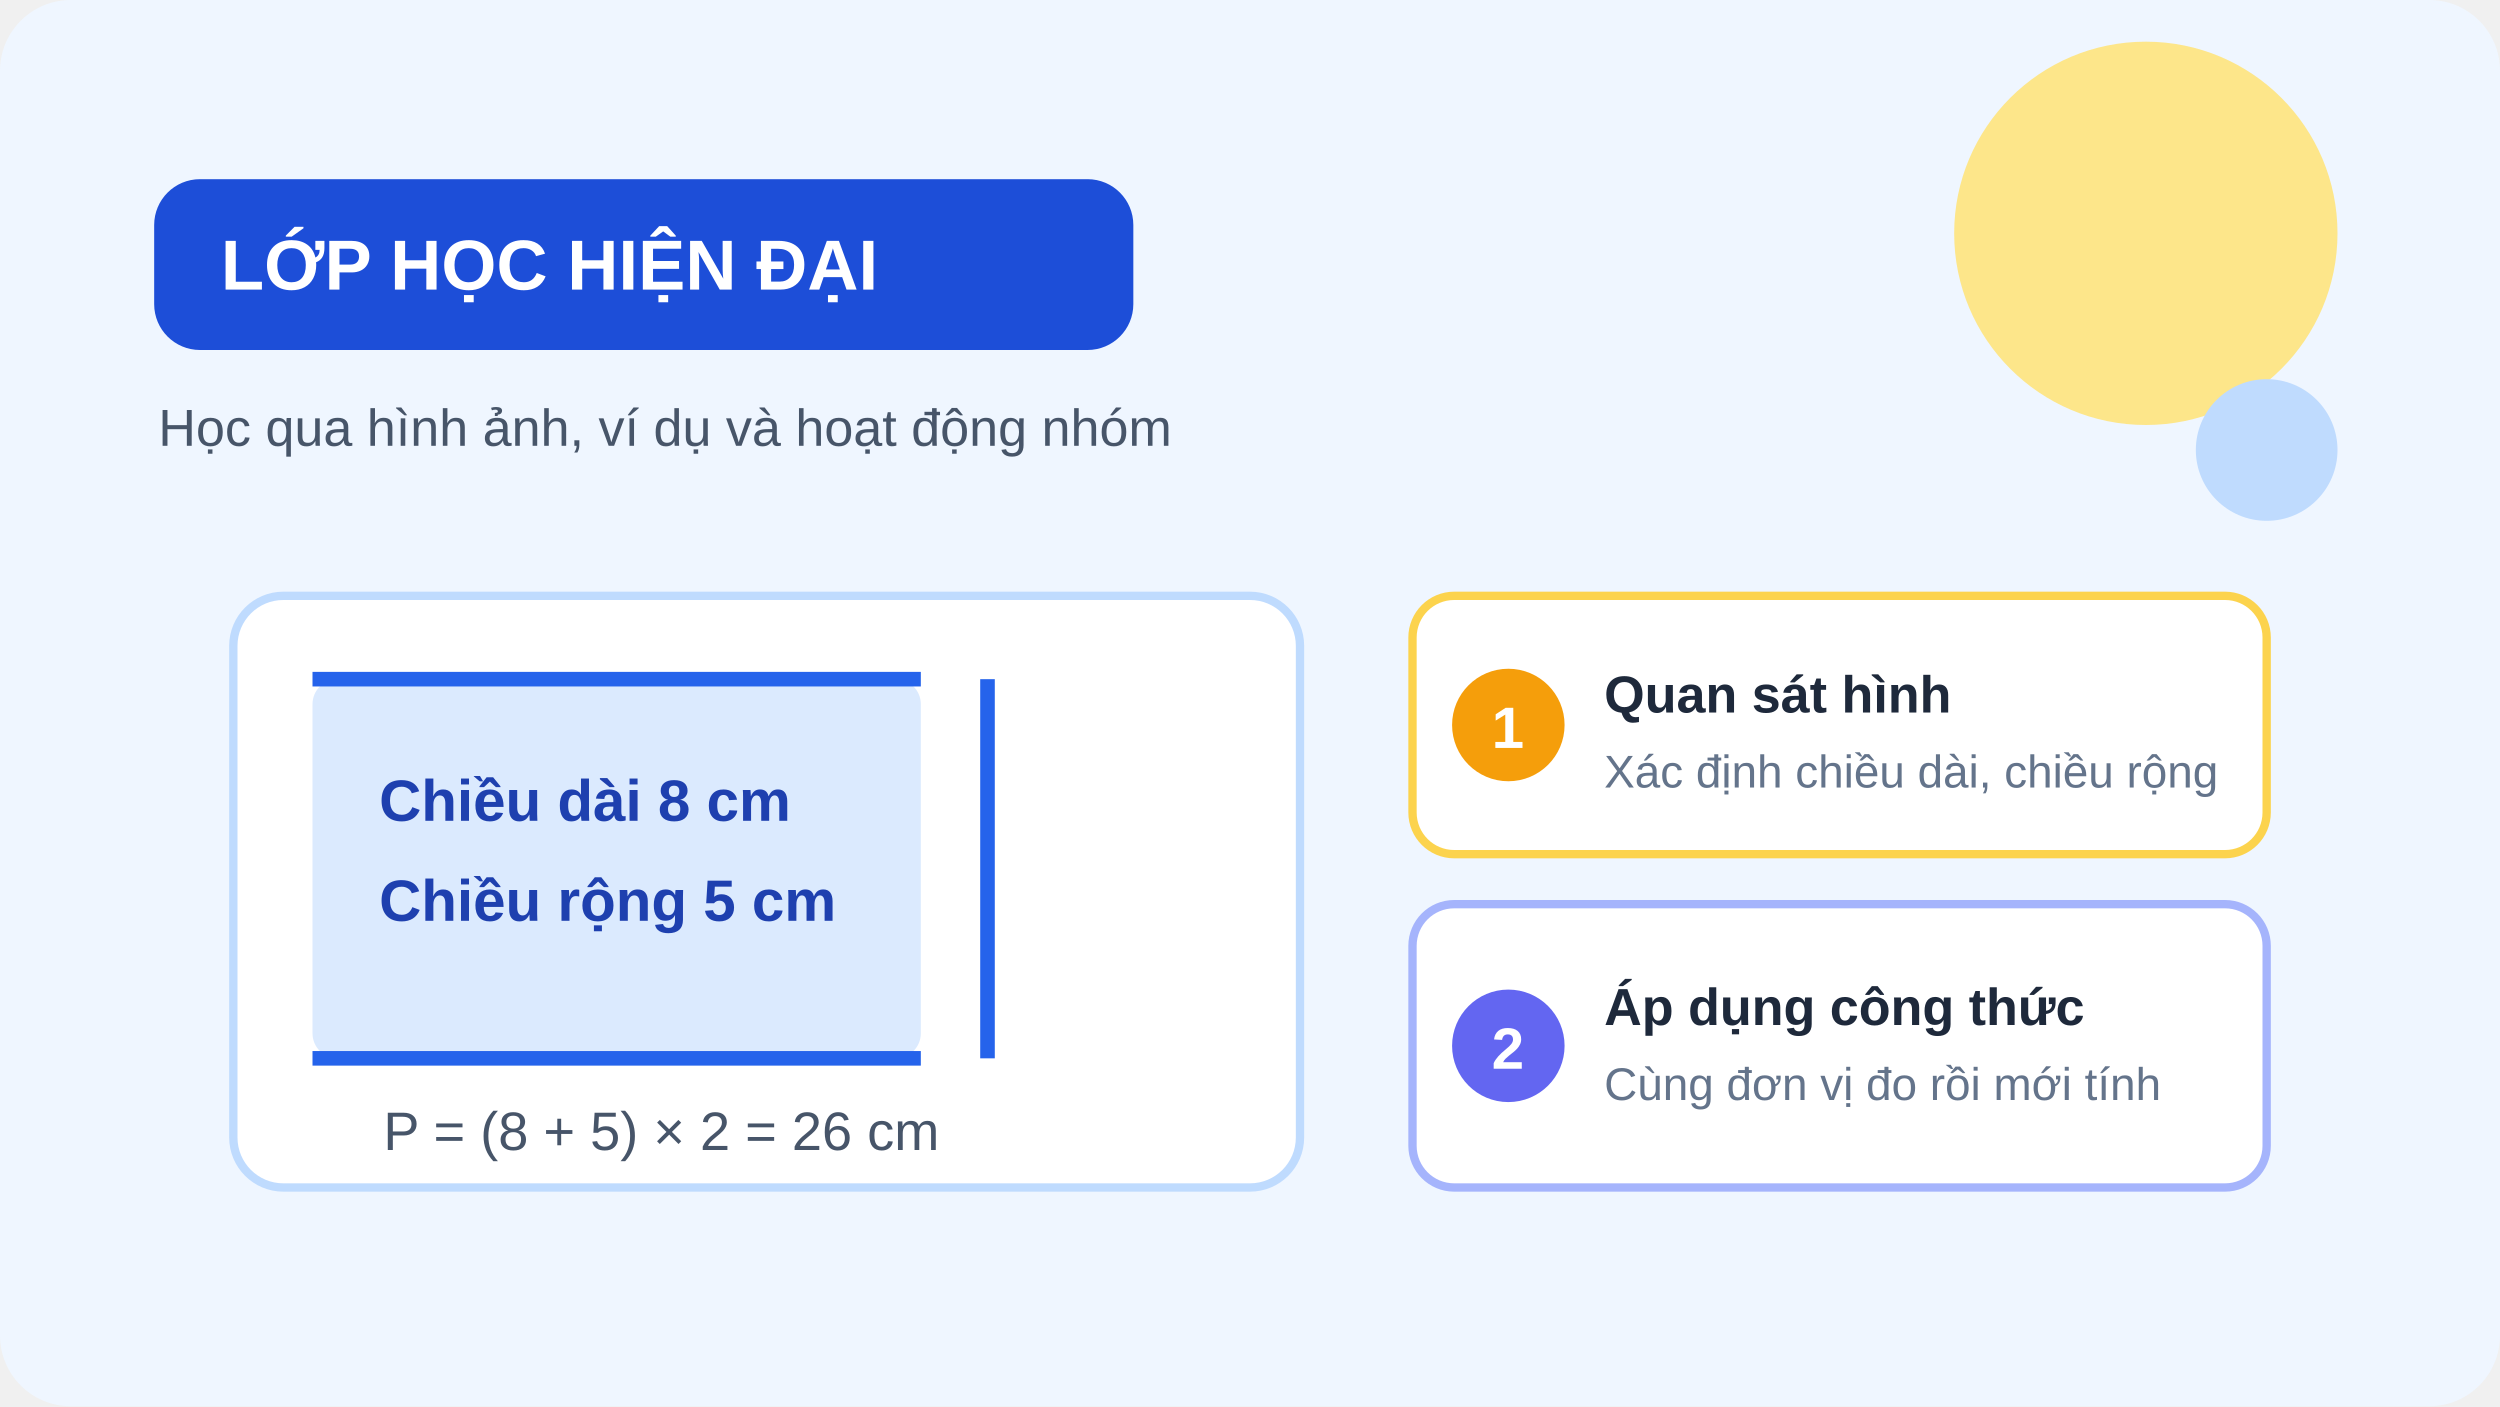
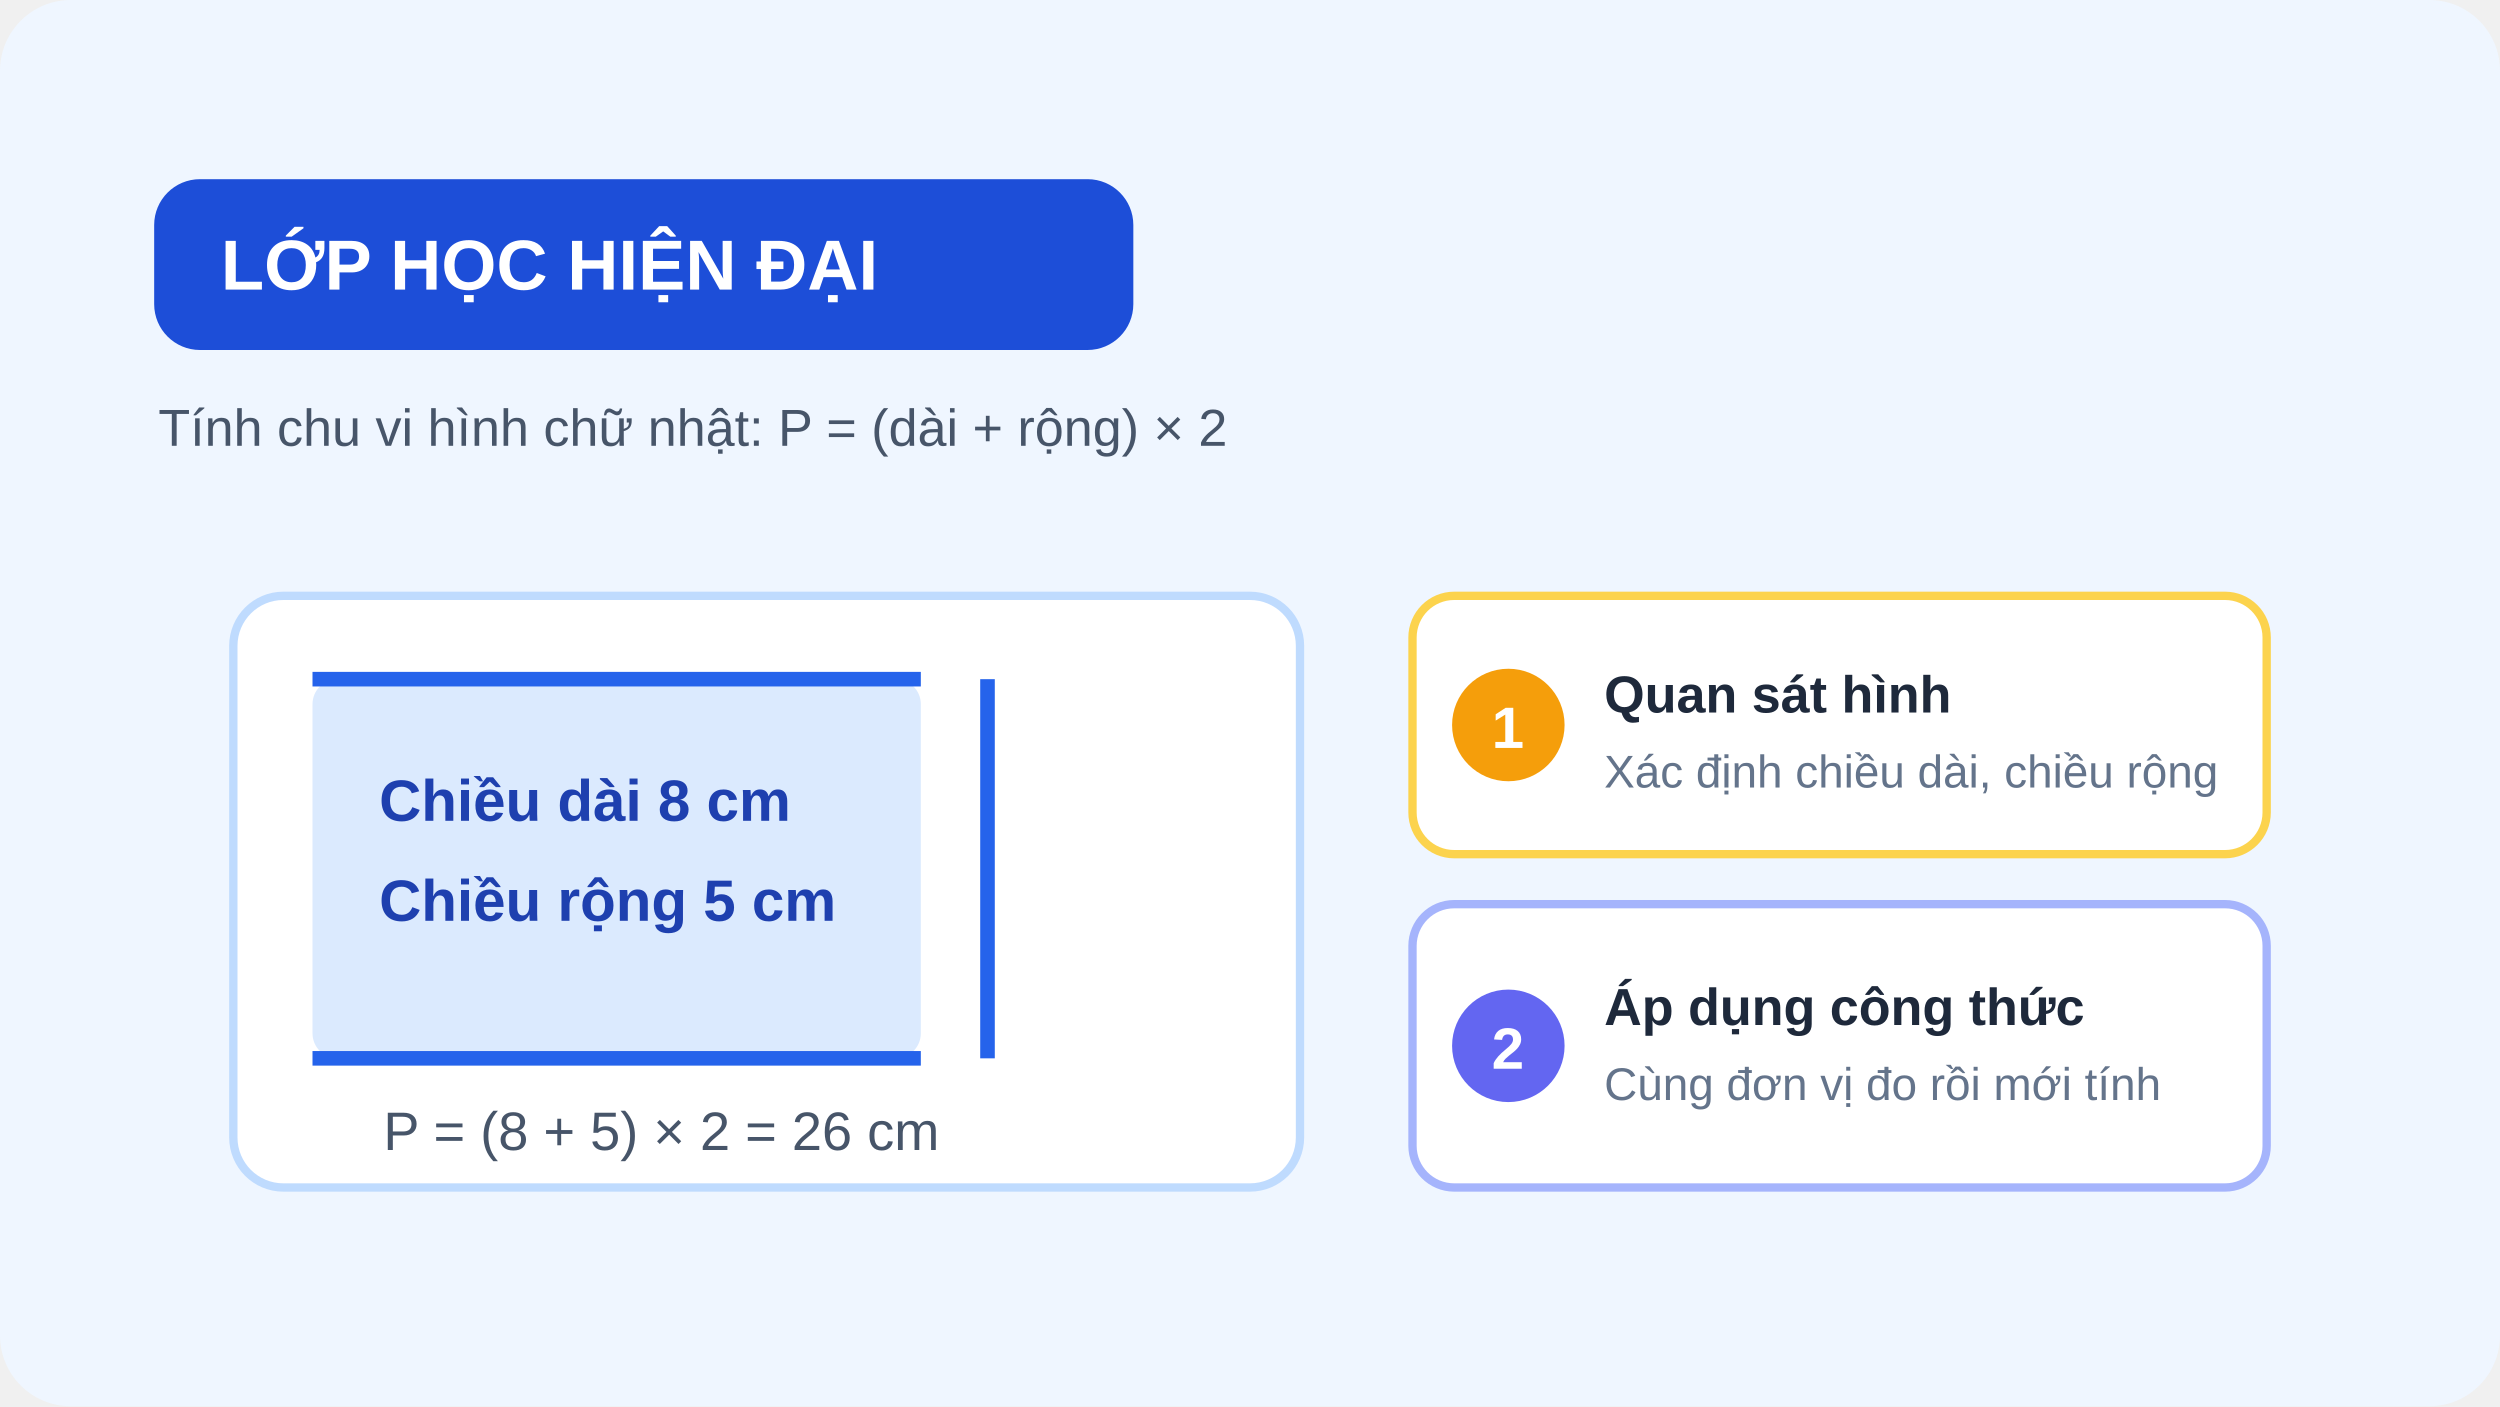
<svg xmlns="http://www.w3.org/2000/svg" viewBox="0 0 1200 675" role="img" aria-label="Minh họa lớp học hiện đại và bài toán chu vi">
  <rect width="1200" height="675" rx="34" fill="#eff6ff" />
-   <circle cx="1030" cy="112" r="92" fill="#fde68a" />
-   <circle cx="1088" cy="216" r="34" fill="#bfdbfe" />
  <rect x="74" y="86" width="470" height="82" rx="22" fill="#1d4ed8" />
  <text x="106" y="139" font-family="Arial, sans-serif" font-size="34" font-weight="700" fill="#ffffff">LỚP HỌC HIỆN ĐẠI</text>
-   <text x="76" y="214" font-family="Arial, sans-serif" font-size="25" fill="#475569">Học qua hình ảnh, ví dụ và hoạt động nhóm</text>
+   <text x="76" y="214" font-family="Arial, sans-serif" font-size="25" fill="#475569">Tính chu vi hình chữ nhật: P = (dài + rộng) × 2</text>
  <rect x="112" y="286" width="512" height="284" rx="24" fill="#ffffff" stroke="#bfdbfe" stroke-width="4" />
  <rect x="150" y="326" width="292" height="182" rx="12" fill="#dbeafe" />
  <text x="182" y="394" font-family="Arial, sans-serif" font-size="28" font-weight="700" fill="#1e40af">Chiều dài 8 cm</text>
  <text x="182" y="442" font-family="Arial, sans-serif" font-size="28" font-weight="700" fill="#1e40af">Chiều rộng 5 cm</text>
  <path d="M474 326v182M150 326h292M150 508h292" stroke="#2563eb" stroke-width="7" fill="none" />
  <text x="184" y="552" font-family="Arial, sans-serif" font-size="26" fill="#475569">P = (8 + 5) × 2 = 26 cm</text>
  <rect x="678" y="286" width="410" height="124" rx="20" fill="#ffffff" stroke="#fcd34d" stroke-width="4" />
  <circle cx="724" cy="348" r="27" fill="#f59e0b" />
  <text x="716" y="359" font-family="Arial, sans-serif" font-size="28" font-weight="700" fill="#ffffff">1</text>
  <text x="770" y="342" font-family="Arial, sans-serif" font-size="25" font-weight="700" fill="#1e293b">Quan sát hình</text>
  <text x="770" y="378" font-family="Arial, sans-serif" font-size="22" fill="#64748b">Xác định chiều dài, chiều rộng</text>
  <rect x="678" y="434" width="410" height="136" rx="20" fill="#ffffff" stroke="#a5b4fc" stroke-width="4" />
  <circle cx="724" cy="502" r="27" fill="#6366f1" />
  <text x="716" y="513" font-family="Arial, sans-serif" font-size="28" font-weight="700" fill="#ffffff">2</text>
  <text x="770" y="492" font-family="Arial, sans-serif" font-size="25" font-weight="700" fill="#1e293b">Áp dụng công thức</text>
  <text x="770" y="528" font-family="Arial, sans-serif" font-size="22" fill="#64748b">Cùng đơn vị đo rồi mới tính</text>
</svg>
